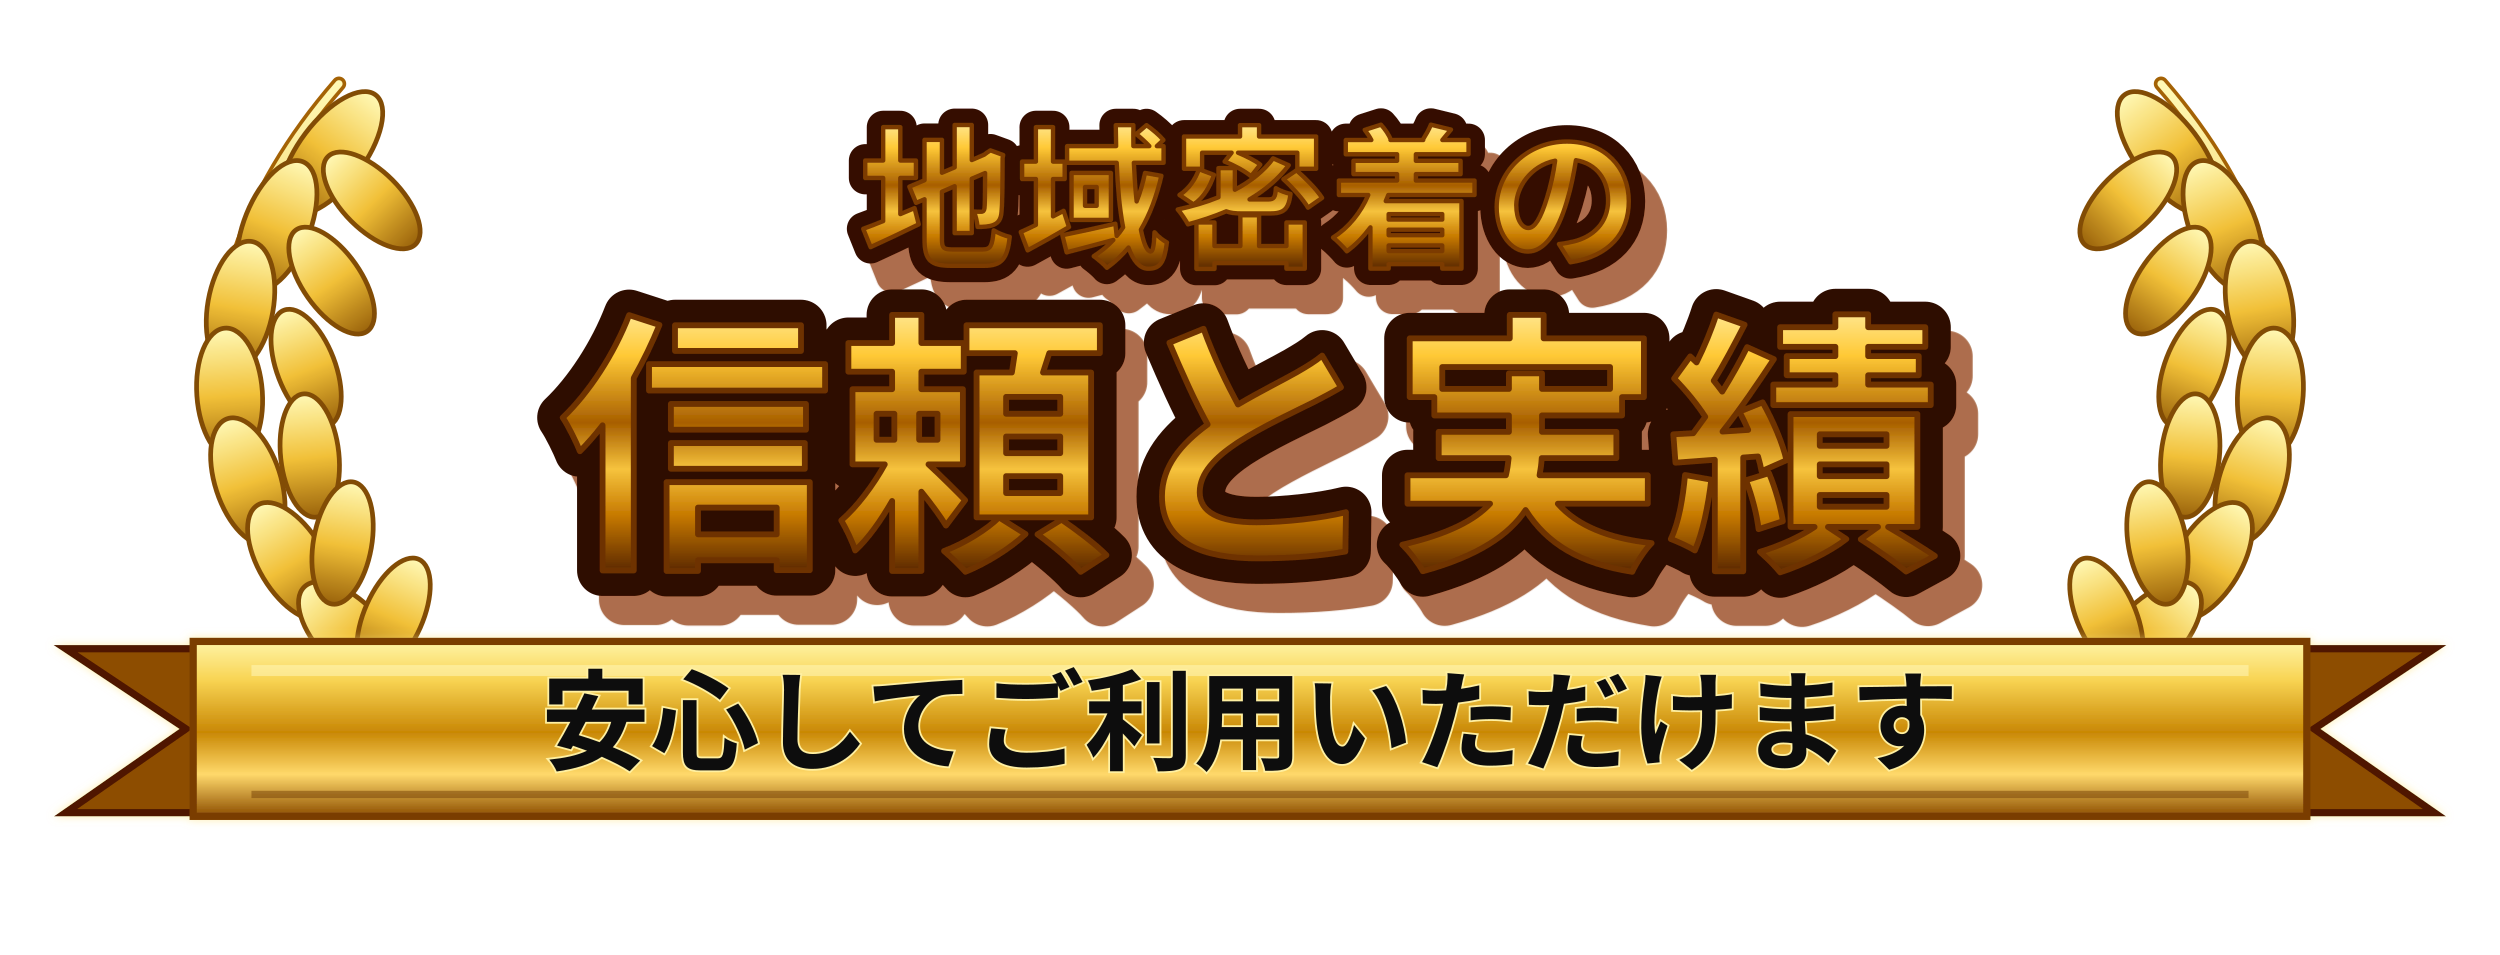
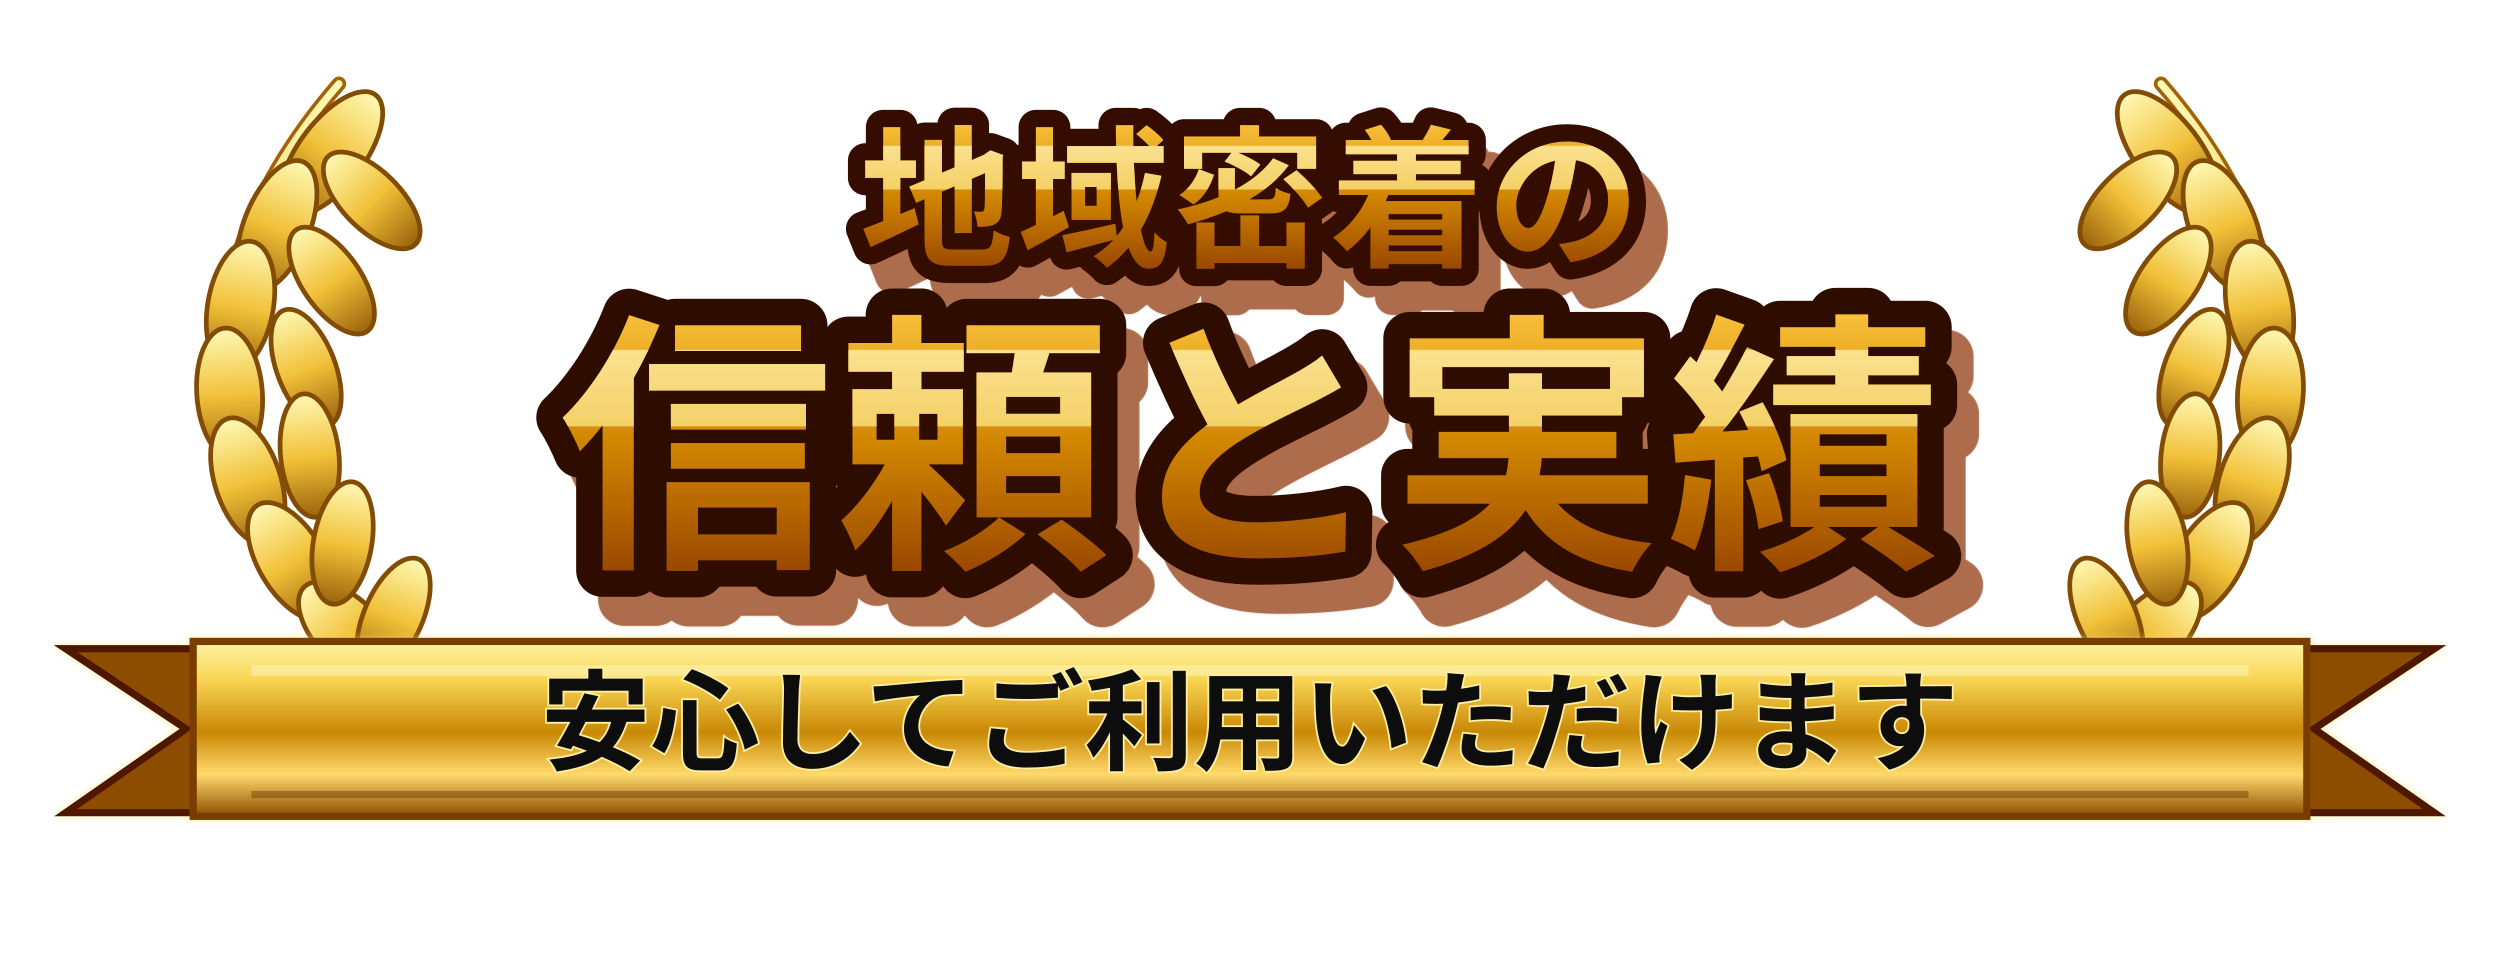
<svg xmlns="http://www.w3.org/2000/svg" viewBox="0 0 686 262" width="1372" height="524" text-rendering="geometricPrecision" shape-rendering="geometricPrecision">
  <defs>
    <linearGradient id="goldClear" x1="0" y1="0" x2="0" y2="1">
-       <stop offset="0" stop-color="#ffe58a" />
-       <stop offset=".16" stop-color="#ffc936" />
-       <stop offset=".42" stop-color="#a85f00" />
-       <stop offset=".6" stop-color="#f6c33d" />
-       <stop offset=".78" stop-color="#c67900" />
-       <stop offset="1" stop-color="#5a2700" />
+       <stop offset="0" stop-color="#f8bf38" />
+       <stop offset=".52" stop-color="#cf8300" />
+       <stop offset="1" stop-color="#9a4800" />
+     </linearGradient>
+     <linearGradient id="goldSheen" x1="0" y1="0" x2="0" y2="1">
+       <stop offset="0" stop-color="#fff8c8" />
+       <stop offset=".62" stop-color="#ffe16d" />
+       <stop offset="1" stop-color="#d99510" />
    </linearGradient>
    <linearGradient id="goldRibbon" x1="0" y1="0" x2="0" y2="1">
      <stop offset="0" stop-color="#fff3a5" />
      <stop offset=".22" stop-color="#f8d453" />
      <stop offset=".52" stop-color="#c98805" />
      <stop offset=".76" stop-color="#ffd96b" />
      <stop offset="1" stop-color="#8d4e00" />
    </linearGradient>
    <linearGradient id="leafGold" x1="0" y1="0" x2="0" y2="1">
      <stop offset="0" stop-color="#fff9b4" />
      <stop offset=".52" stop-color="#f1bf34" />
      <stop offset="1" stop-color="#986006" />
    </linearGradient>
    <filter id="deepShadow" x="-8%" y="-10%" width="120%" height="132%">
      <feOffset dx="6" dy="8" result="offset" />
      <feColorMatrix in="offset" type="matrix" values="0 0 0 0 .25 0 0 0 0 .03 0 0 0 0 .00 0 0 0 .7 0" />
      <feMerge>
        <feMergeNode />
        <feMergeNode in="SourceGraphic" />
      </feMerge>
    </filter>
    <filter id="softGlow" x="-10%" y="-10%" width="120%" height="125%">
      <feGaussianBlur stdDeviation="1.1" result="blur" />
      <feColorMatrix in="blur" type="matrix" values="0 0 0 0 1 0 0 0 0 .75 0 0 0 0 .16 0 0 0 .55 0" />
      <feMerge>
        <feMergeNode />
        <feMergeNode in="SourceGraphic" />
      </feMerge>
    </filter>
+     <clipPath id="topSheen">
+       <rect x="0" y="40" width="686" height="12" />
+       <rect x="0" y="96" width="686" height="21" />
+     </clipPath>
    <path id="leftStem" d="M112 191 C55 150 40 84 93 23" fill="none" />
    <path id="rightStem" d="M574 191 C631 150 646 84 593 23" fill="none" />
  </defs>
  <g opacity=".98">
    <use href="#leftStem" stroke="#a25f00" stroke-width="4" stroke-linecap="round" />
    <use href="#leftStem" stroke="url(#leafGold)" stroke-width="2" stroke-linecap="round" />
    <use href="#rightStem" stroke="#a25f00" stroke-width="4" stroke-linecap="round" />
    <use href="#rightStem" stroke="url(#leafGold)" stroke-width="2" stroke-linecap="round" />
    <g fill="url(#leafGold)" stroke="#7f4800" stroke-width="1.3">
      <ellipse cx="91" cy="42" rx="9" ry="20" transform="rotate(37 91 42)" />
      <ellipse cx="76" cy="62" rx="9" ry="19" transform="rotate(22 76 62)" />
      <ellipse cx="66" cy="84" rx="9" ry="18" transform="rotate(10 66 84)" />
      <ellipse cx="63" cy="108" rx="9" ry="18" transform="rotate(-4 63 108)" />
      <ellipse cx="68" cy="132" rx="9" ry="18" transform="rotate(-18 68 132)" />
      <ellipse cx="80" cy="154" rx="9" ry="18" transform="rotate(-31 80 154)" />
      <ellipse cx="96" cy="174" rx="9" ry="18" transform="rotate(-44 96 174)" />
      <ellipse cx="102" cy="55" rx="8" ry="17" transform="rotate(-45 102 55)" />
      <ellipse cx="91" cy="77" rx="8" ry="17" transform="rotate(-35 91 77)" />
      <ellipse cx="84" cy="101" rx="8" ry="17" transform="rotate(-21 84 101)" />
      <ellipse cx="85" cy="125" rx="8" ry="17" transform="rotate(-6 85 125)" />
      <ellipse cx="94" cy="149" rx="8" ry="17" transform="rotate(10 94 149)" />
      <ellipse cx="108" cy="169" rx="8" ry="17" transform="rotate(24 108 169)" />
      <ellipse cx="595" cy="42" rx="9" ry="20" transform="rotate(-37 595 42)" />
      <ellipse cx="610" cy="62" rx="9" ry="19" transform="rotate(-22 610 62)" />
      <ellipse cx="620" cy="84" rx="9" ry="18" transform="rotate(-10 620 84)" />
      <ellipse cx="623" cy="108" rx="9" ry="18" transform="rotate(4 623 108)" />
      <ellipse cx="618" cy="132" rx="9" ry="18" transform="rotate(18 618 132)" />
      <ellipse cx="606" cy="154" rx="9" ry="18" transform="rotate(31 606 154)" />
      <ellipse cx="590" cy="174" rx="9" ry="18" transform="rotate(44 590 174)" />
      <ellipse cx="584" cy="55" rx="8" ry="17" transform="rotate(45 584 55)" />
      <ellipse cx="595" cy="77" rx="8" ry="17" transform="rotate(35 595 77)" />
      <ellipse cx="602" cy="101" rx="8" ry="17" transform="rotate(21 602 101)" />
      <ellipse cx="601" cy="125" rx="8" ry="17" transform="rotate(6 601 125)" />
      <ellipse cx="592" cy="149" rx="8" ry="17" transform="rotate(-10 592 149)" />
      <ellipse cx="578" cy="169" rx="8" ry="17" transform="rotate(-24 578 169)" />
    </g>
  </g>
  <g font-family="'Hiragino Kaku Gothic StdN','Hiragino Sans','Noto Sans JP','Yu Gothic','Meiryo',sans-serif" font-weight="900" text-anchor="middle" filter="url(#deepShadow)">
-     <text x="343" y="70" font-size="42" letter-spacing="1" fill="#5f2500" stroke="#351000" stroke-width="9" stroke-linejoin="round">地域密着の</text>
-     <text x="343" y="70" font-size="42" letter-spacing="1" fill="url(#goldClear)" stroke="#7b3b00" stroke-width="1.2" stroke-linejoin="round">地域密着の</text>
-     <text x="343" y="150" font-size="75" letter-spacing="1" fill="#5a2100" stroke="#2f0d00" stroke-width="14" stroke-linejoin="round">信頼と実績</text>
-     <text x="343" y="150" font-size="75" letter-spacing="1" fill="url(#goldClear)" stroke="#6e3200" stroke-width="1.6" stroke-linejoin="round">信頼と実績</text>
+     <text x="343" y="70" font-size="42" letter-spacing="1" fill="#5f2500" stroke="#351000" stroke-width="9.5" stroke-linejoin="round">地域密着の</text>
+     <text x="343" y="70" font-size="42" letter-spacing="1" fill="url(#goldClear)">地域密着の</text>
+     <text x="343" y="70" font-size="42" letter-spacing="1" fill="url(#goldSheen)" clip-path="url(#topSheen)" opacity=".74">地域密着の</text>
+     <text x="343" y="150" font-size="75" letter-spacing="1" fill="#5a2100" stroke="#2f0d00" stroke-width="14.5" stroke-linejoin="round">信頼と実績</text>
+     <text x="343" y="150" font-size="75" letter-spacing="1" fill="url(#goldClear)">信頼と実績</text>
+     <text x="343" y="150" font-size="75" letter-spacing="1" fill="url(#goldSheen)" clip-path="url(#topSheen)" opacity=".74">信頼と実績</text>
  </g>
  <g filter="url(#softGlow)">
    <path d="M18 178H668l-33 22 33 23H18l33-23z" fill="#8d4e00" stroke="#4f1600" stroke-width="2" />
    <path d="M53 176H633v48H53z" fill="url(#goldRibbon)" stroke="#7a3e00" stroke-width="2" />
    <path d="M69 184H617" stroke="#fff6b8" stroke-width="3" opacity=".55" />
    <path d="M69 218H617" stroke="#6d3700" stroke-width="2" opacity=".45" />
    <text x="343" y="209" font-family="'Hiragino Kaku Gothic StdN','Hiragino Sans','Noto Sans JP','Yu Gothic','Meiryo',sans-serif" font-weight="900" text-anchor="middle" font-size="30" fill="#101010" stroke="#fff0a1" stroke-width="1" paint-order="stroke fill">安心してご利用いただけます</text>
  </g>
</svg>
